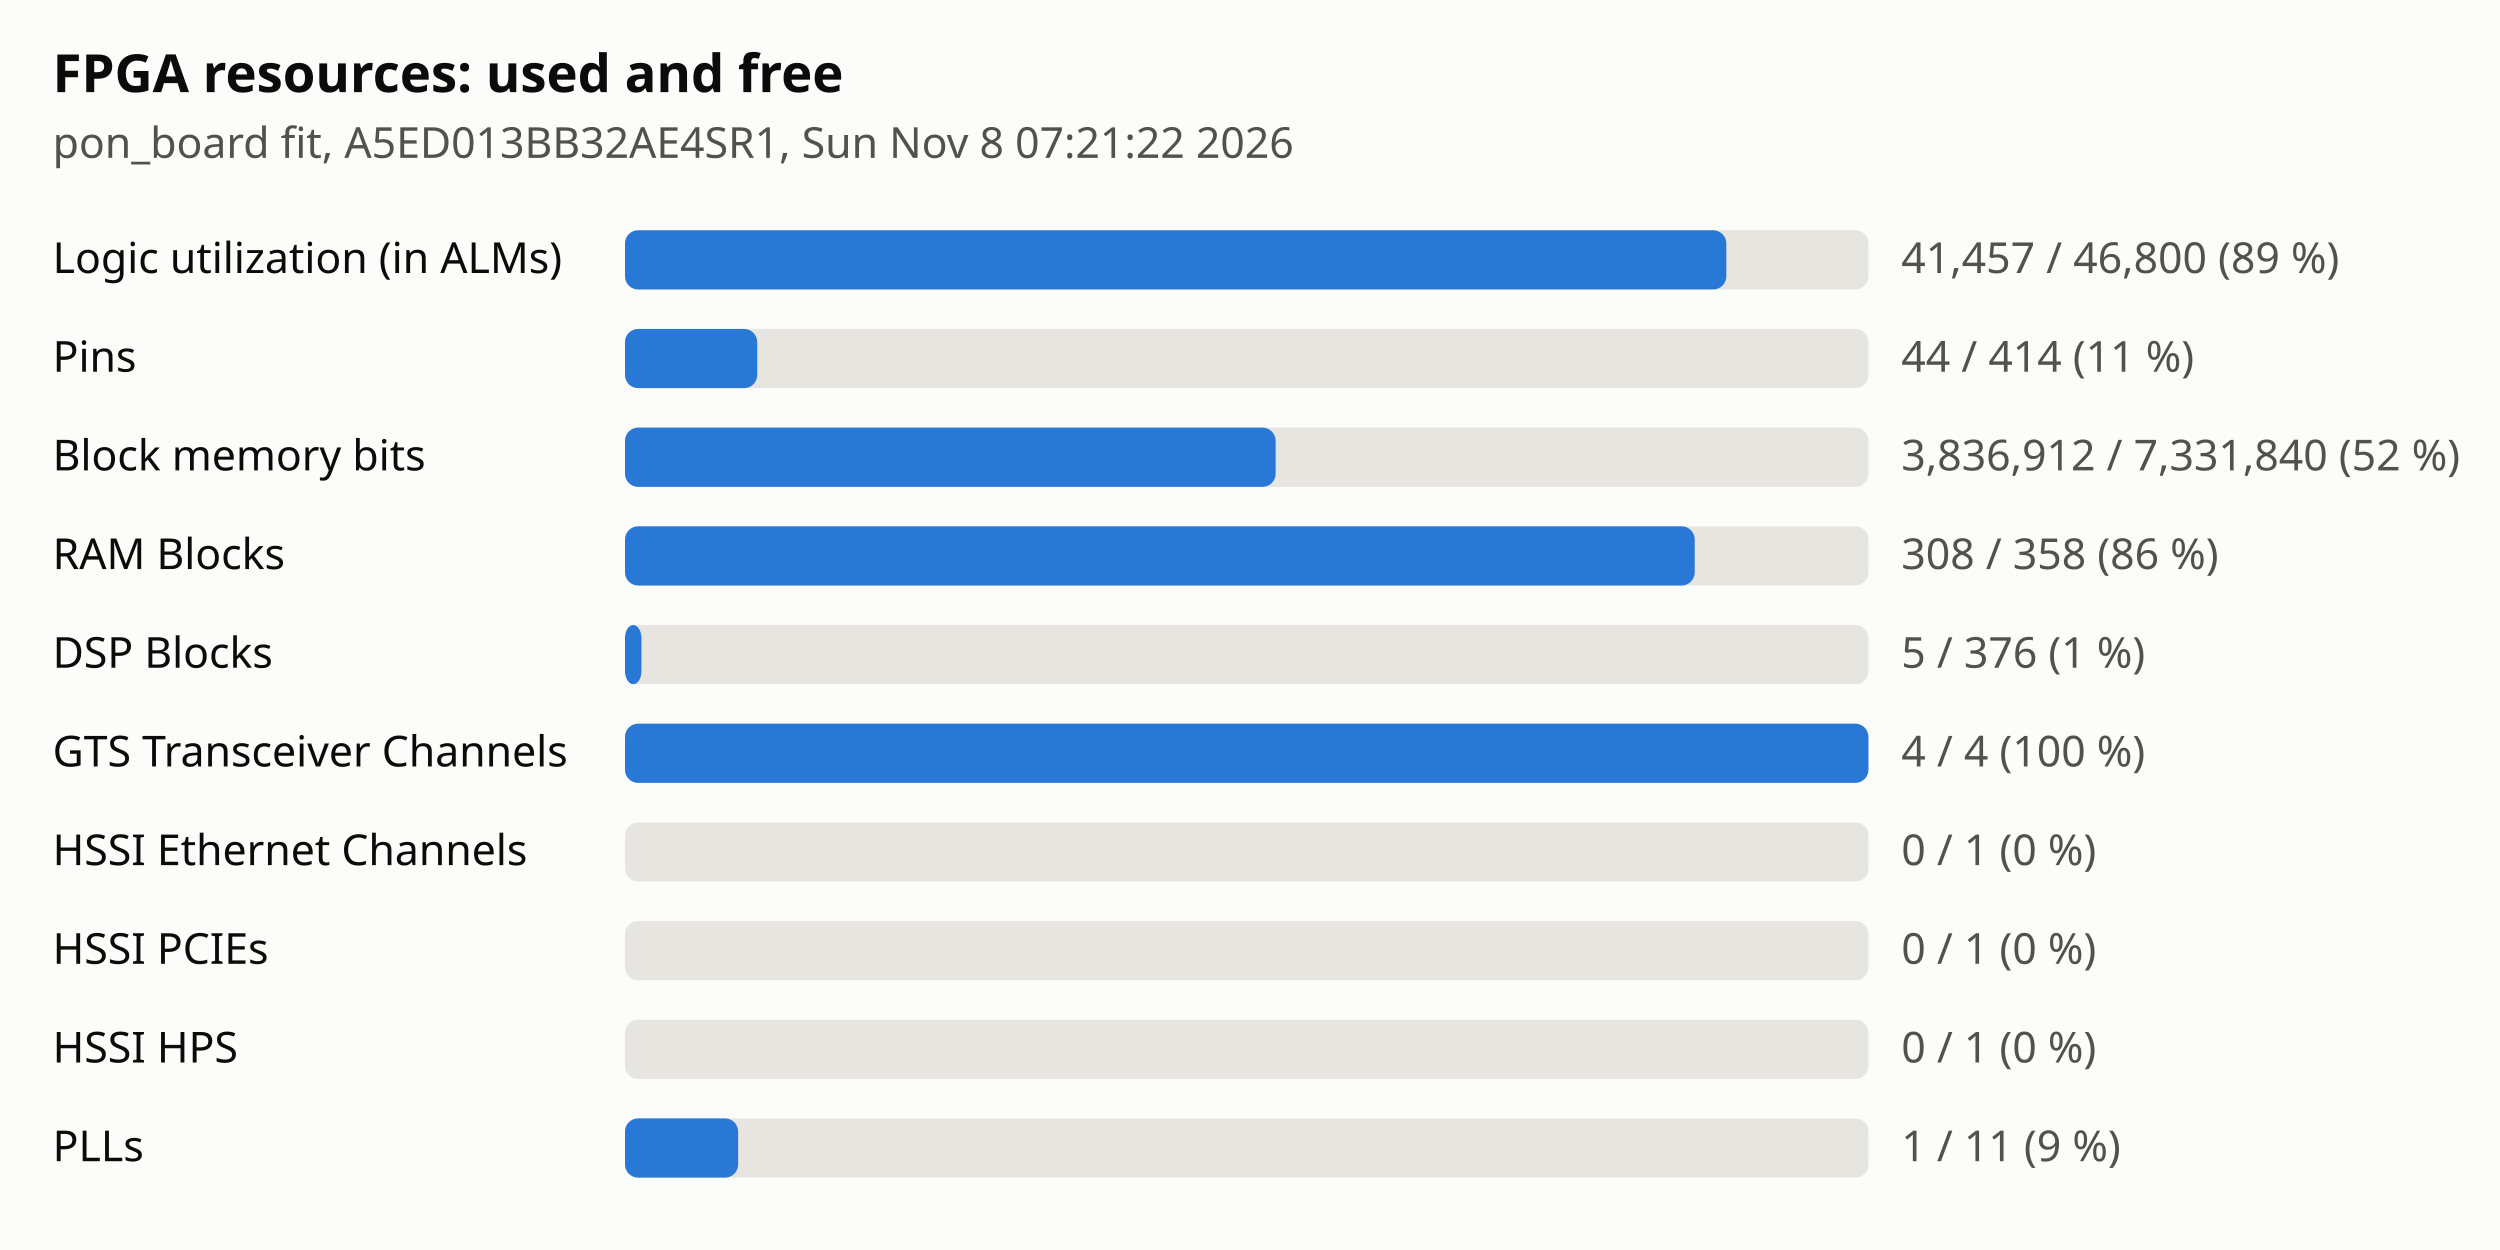
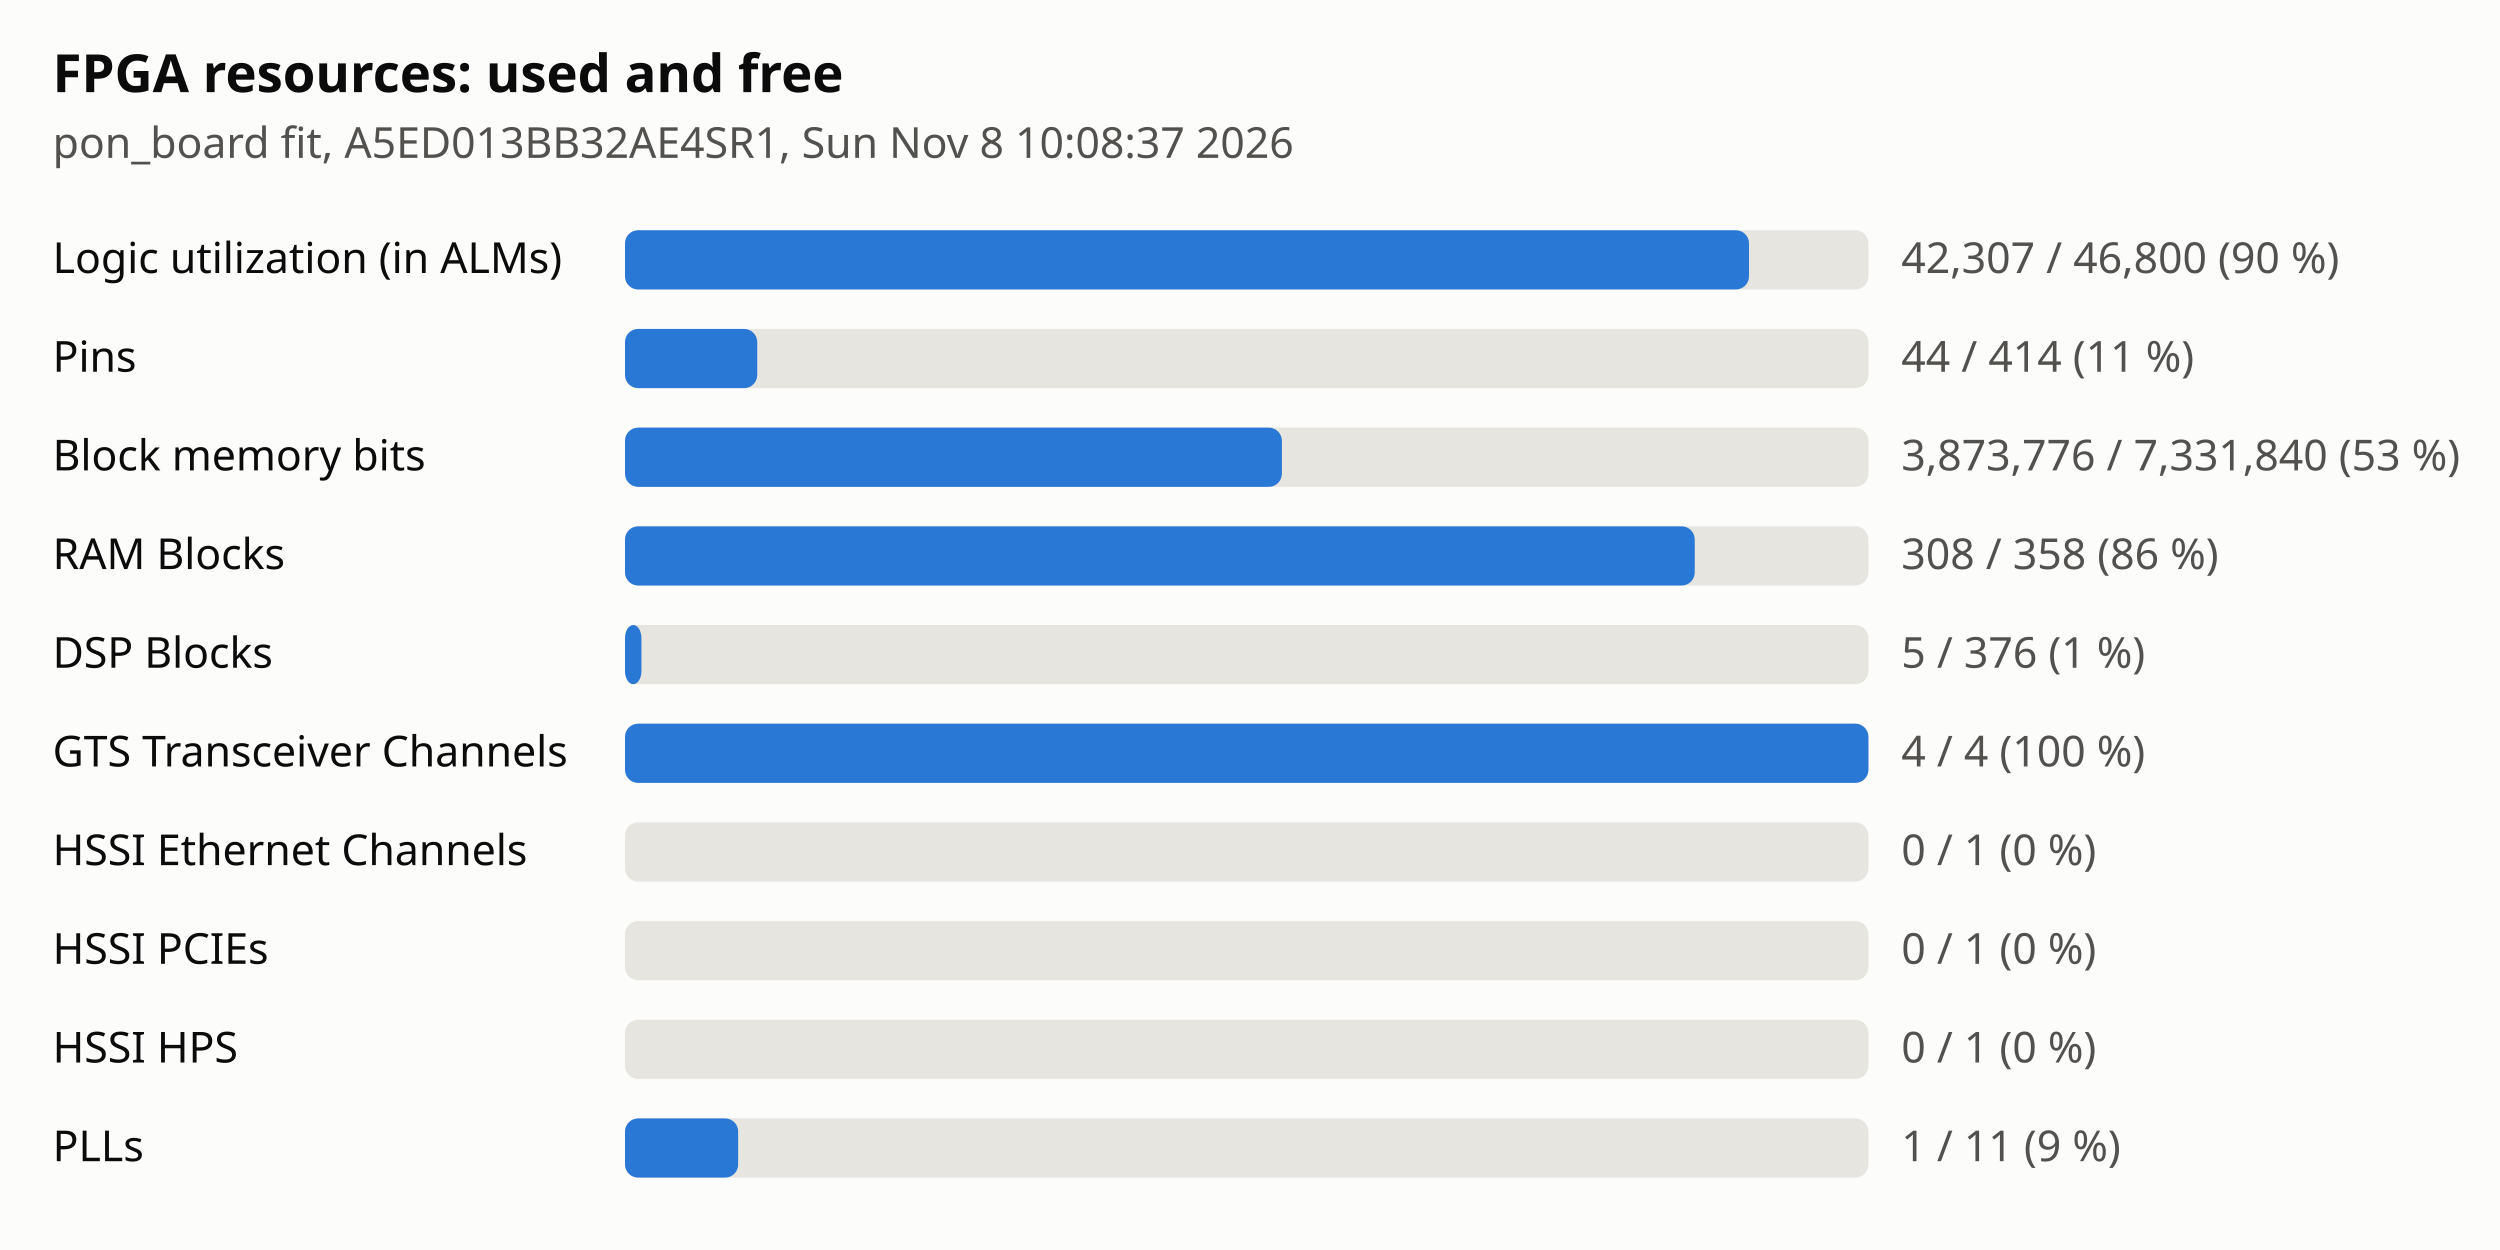
<svg xmlns="http://www.w3.org/2000/svg" width="760" height="380" viewBox="0 0 760 380" role="img">
  <style>text { font: 13px system-ui, sans-serif; } .h { font-size: 16px; font-weight: 600; } .bg { fill: #fcfcfb; } text { fill: #0b0b0b; } .t2 { fill: #52514e; } .track { fill: #e6e5e0; } .s0 { fill: #2a78d6; } .s1 { fill: #eb6834; } .s2 { fill: #1baf7a; } .s3 { fill: #eda100; } .s4 { fill: #e87ba4; } .s5 { fill: #008300; } .s6 { fill: #6250d6; } @media (prefers-color-scheme: dark) { .bg { fill: #1a1a19; } text { fill: #f0efec; } .t2 { fill: #c3c2b7; } .track { fill: #33332f; } .s0 { fill: #3987e5; } .s1 { fill: #d95926; } .s2 { fill: #199e70; } .s3 { fill: #c98500; } .s4 { fill: #d55181; } .s5 { fill: #008300; } .s6 { fill: #9085e9; } }</style>
  <rect width="760" height="380" class="bg" />
  <text x="16" y="28" class="h" text-anchor="start">FPGA resources: used and free</text>
-   <text x="16" y="48" class="t2" text-anchor="start">pon_board fit, A5ED013BB32AE4SR1, Sun Nov  8 07:21:22 2026</text>
+   <text x="16" y="48" class="t2" text-anchor="start">pon_board fit, A5ED013BB32AE4SR1, Sun Nov  8 10:08:37 2026</text>
  <text x="16" y="83" class="" text-anchor="start">Logic utilization (in ALMs)</text>
  <rect x="190.0" y="70" width="378.0" height="18" rx="4" class="track" />
-   <rect x="190.0" y="70" width="334.8" height="18" rx="4" class="s0" />
-   <text x="578" y="83" class="t2" text-anchor="start">41,457 / 46,800  (89 %)</text>
+   <rect x="190.0" y="70" width="341.7" height="18" rx="4" class="s0" />
+   <text x="578" y="83" class="t2" text-anchor="start">42,307 / 46,800  (90 %)</text>
  <text x="16" y="113" class="" text-anchor="start">Pins</text>
  <rect x="190.0" y="100" width="378.0" height="18" rx="4" class="track" />
  <rect x="190.0" y="100" width="40.2" height="18" rx="4" class="s0" />
  <text x="578" y="113" class="t2" text-anchor="start">44 / 414  (11 %)</text>
  <text x="16" y="143" class="" text-anchor="start">Block memory bits</text>
  <rect x="190.0" y="130" width="378.0" height="18" rx="4" class="track" />
-   <rect x="190.0" y="130" width="197.8" height="18" rx="4" class="s0" />
-   <text x="578" y="143" class="t2" text-anchor="start">3,836,912 / 7,331,840  (52 %)</text>
+   <rect x="190.0" y="130" width="199.7" height="18" rx="4" class="s0" />
+   <text x="578" y="143" class="t2" text-anchor="start">3,873,776 / 7,331,840  (53 %)</text>
  <text x="16" y="173" class="" text-anchor="start">RAM Blocks</text>
  <rect x="190.0" y="160" width="378.0" height="18" rx="4" class="track" />
  <rect x="190.0" y="160" width="325.2" height="18" rx="4" class="s0" />
  <text x="578" y="173" class="t2" text-anchor="start">308 / 358  (86 %)</text>
  <text x="16" y="203" class="" text-anchor="start">DSP Blocks</text>
  <rect x="190.0" y="190" width="378.0" height="18" rx="4" class="track" />
  <rect x="190.0" y="190" width="5.0" height="18" rx="4" class="s0" />
  <text x="578" y="203" class="t2" text-anchor="start">5 / 376  (1 %)</text>
  <text x="16" y="233" class="" text-anchor="start">GTS Transceiver Channels</text>
  <rect x="190.0" y="220" width="378.0" height="18" rx="4" class="track" />
  <rect x="190.0" y="220" width="378.0" height="18" rx="4" class="s0" />
  <text x="578" y="233" class="t2" text-anchor="start">4 / 4  (100 %)</text>
  <text x="16" y="263" class="" text-anchor="start">HSSI Ethernet Channels</text>
  <rect x="190.0" y="250" width="378.0" height="18" rx="4" class="track" />
  <rect x="190.0" y="250" width="0.0" height="18" rx="4" class="s0" />
  <text x="578" y="263" class="t2" text-anchor="start">0 / 1  (0 %)</text>
  <text x="16" y="293" class="" text-anchor="start">HSSI PCIEs</text>
  <rect x="190.0" y="280" width="378.0" height="18" rx="4" class="track" />
  <rect x="190.0" y="280" width="0.0" height="18" rx="4" class="s0" />
  <text x="578" y="293" class="t2" text-anchor="start">0 / 1  (0 %)</text>
  <text x="16" y="323" class="" text-anchor="start">HSSI HPS</text>
  <rect x="190.0" y="310" width="378.0" height="18" rx="4" class="track" />
  <rect x="190.0" y="310" width="0.0" height="18" rx="4" class="s0" />
  <text x="578" y="323" class="t2" text-anchor="start">0 / 1  (0 %)</text>
  <text x="16" y="353" class="" text-anchor="start">PLLs</text>
  <rect x="190.0" y="340" width="378.0" height="18" rx="4" class="track" />
  <rect x="190.0" y="340" width="34.4" height="18" rx="4" class="s0" />
  <text x="578" y="353" class="t2" text-anchor="start">1 / 11  (9 %)</text>
</svg>
